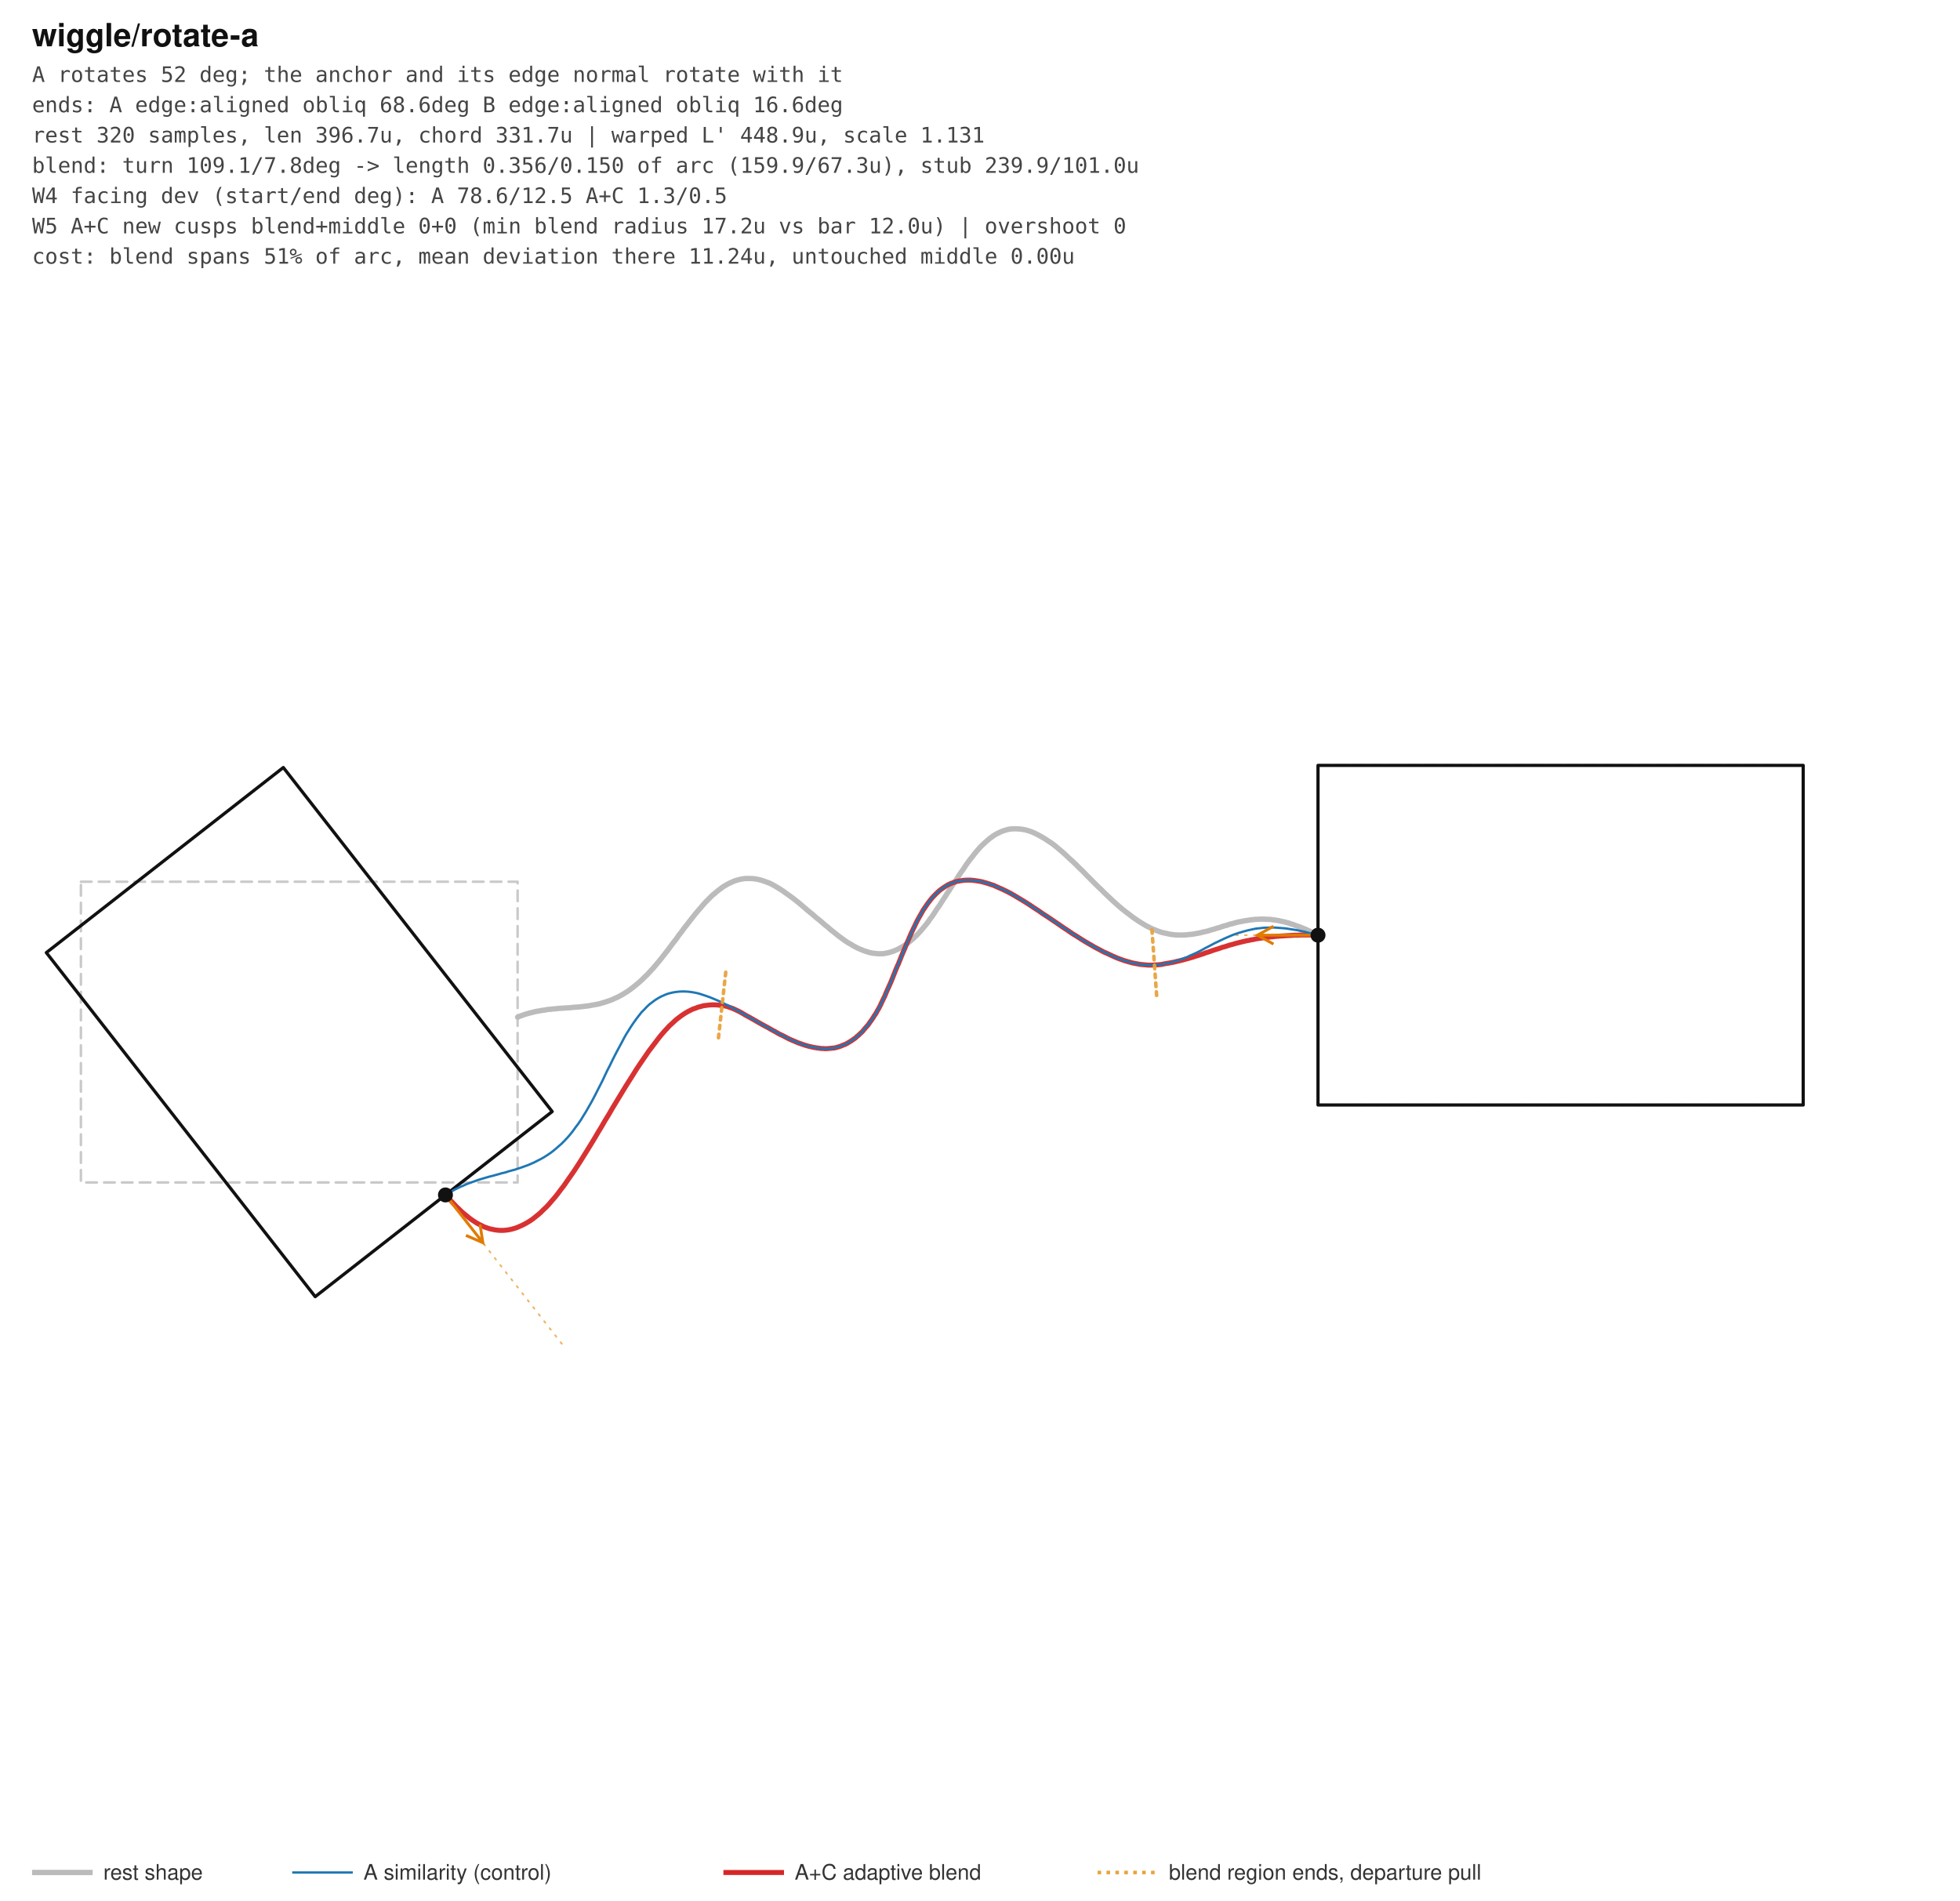
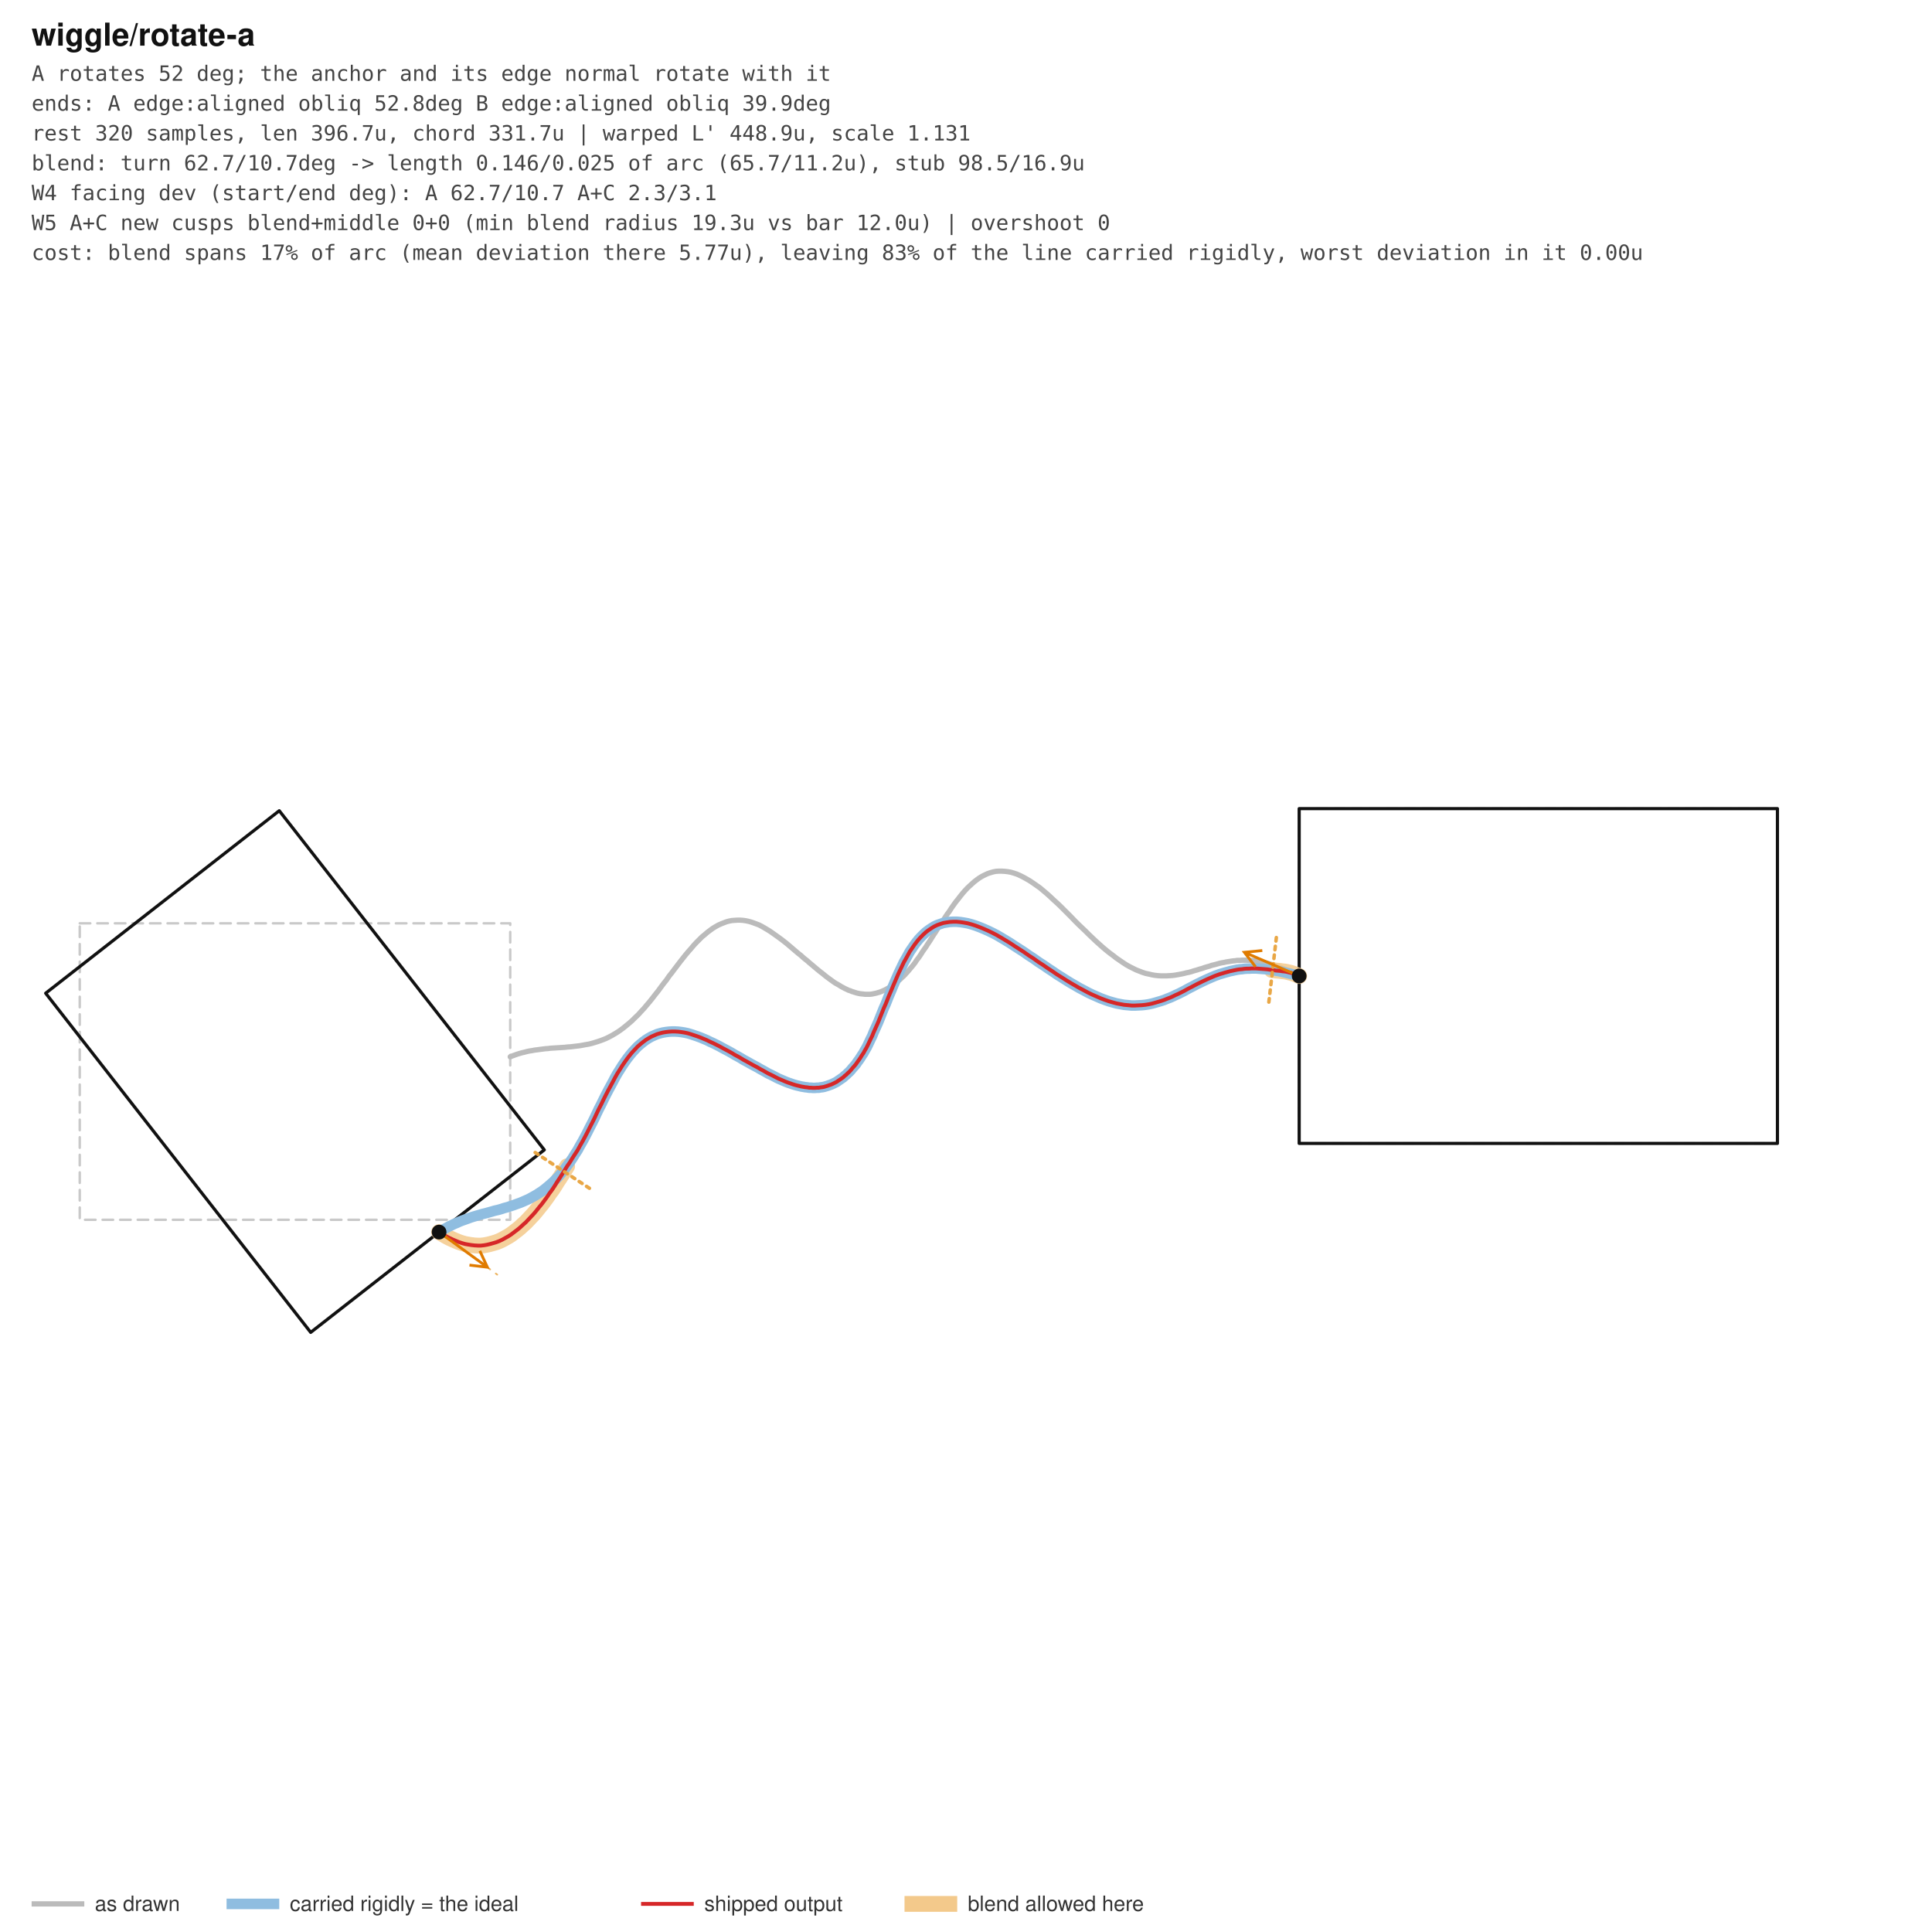
- <svg xmlns="http://www.w3.org/2000/svg" width="1100" height="1067" viewBox="0 0 1100 1067">
-   <rect x="0" y="0" width="1100" height="1067" fill="#ffffff" />
+ <svg xmlns="http://www.w3.org/2000/svg" width="1100" height="1100" viewBox="0 0 1100 1100">
+   <rect x="0" y="0" width="1100" height="1100" fill="#ffffff" />
  <text x="18" y="26" font-family="-apple-system,Helvetica,Arial" font-size="18" font-weight="600" fill="#111">wiggle/rotate-a</text>
  <text x="18" y="46" font-family="ui-monospace,Menlo,monospace" font-size="12" fill="#444">A rotates 52 deg; the anchor and its edge normal rotate with it</text>
-   <text x="18" y="63" font-family="ui-monospace,Menlo,monospace" font-size="12" fill="#444">ends: A edge:aligned obliq 68.6deg   B edge:aligned obliq 16.6deg</text>
+   <text x="18" y="63" font-family="ui-monospace,Menlo,monospace" font-size="12" fill="#444">ends: A edge:aligned obliq 52.8deg   B edge:aligned obliq 39.9deg</text>
  <text x="18" y="80" font-family="ui-monospace,Menlo,monospace" font-size="12" fill="#444">rest 320 samples, len 396.7u, chord 331.7u   |   warped L' 448.9u, scale 1.131</text>
-   <text x="18" y="97" font-family="ui-monospace,Menlo,monospace" font-size="12" fill="#444">blend: turn 109.1/7.8deg -&gt; length 0.356/0.150 of arc (159.9/67.3u), stub 239.9/101.0u</text>
-   <text x="18" y="114" font-family="ui-monospace,Menlo,monospace" font-size="12" fill="#444">W4 facing dev (start/end deg): A 78.6/12.5   A+C 1.3/0.5</text>
-   <text x="18" y="131" font-family="ui-monospace,Menlo,monospace" font-size="12" fill="#444">W5 A+C new cusps blend+middle 0+0 (min blend radius 17.2u vs bar 12.0u)   |   overshoot 0</text>
-   <text x="18" y="148" font-family="ui-monospace,Menlo,monospace" font-size="12" fill="#444">cost: blend spans 51% of arc, mean deviation there 11.24u, untouched middle 0.00u</text>
-   <polyline fill="none" stroke="#c9c9c9" stroke-width="1.40" stroke-linejoin="round" stroke-linecap="round" stroke-dasharray="6,4" points="45.4,494.9 290.5,494.9 290.5,663.7 45.4,663.7 45.4,494.9" />
-   <polyline fill="none" stroke="#c9c9c9" stroke-width="1.40" stroke-linejoin="round" stroke-linecap="round" stroke-dasharray="6,4" points="739.7,429.6 1012.0,429.6 1012.0,620.2 739.7,620.2 739.7,429.6" />
-   <polyline fill="none" stroke="#111111" stroke-width="1.80" stroke-linejoin="round" stroke-linecap="round" points="159.0,430.8 309.9,623.9 176.9,727.8 26.0,534.7 159.0,430.8" />
-   <polyline fill="none" stroke="#111111" stroke-width="1.80" stroke-linejoin="round" stroke-linecap="round" points="739.7,429.6 1012.0,429.6 1012.0,620.2 739.7,620.2 739.7,429.6" />
-   <polyline fill="none" stroke="#bbbbbb" stroke-width="3.00" stroke-linejoin="round" stroke-linecap="round" points="290.5,570.9 291.7,570.4 293.1,569.9 294.5,569.4 295.8,569.0 297.2,568.6 298.5,568.3 300.0,567.9 301.4,567.6 302.8,567.4 304.3,567.1 305.9,566.9 307.4,566.6 308.9,566.5 310.5,566.3 312.0,566.2 313.5,566.0 315.2,565.9 316.8,565.8 318.4,565.7 320.0,565.6 321.6,565.4 323.3,565.3 324.9,565.2 326.6,565.0 328.3,564.8 330.0,564.6 331.7,564.3 333.3,564.0 335.1,563.7 336.8,563.3 338.5,562.8 340.1,562.3 341.9,561.7 343.5,561.1 345.2,560.3 346.8,559.6 348.5,558.7 350.2,557.7 351.8,556.7 353.4,555.6 355.0,554.4 356.6,553.1 358.3,551.7 360.0,550.2 361.7,548.5 363.4,546.9 365.0,545.1 366.7,543.3 368.2,541.5 369.9,539.5 371.5,537.5 373.2,535.3 374.8,533.3 376.4,531.1 377.9,529.1 379.5,527.1 381.0,524.9 382.6,522.9 384.1,520.8 385.7,518.8 387.3,516.7 388.8,514.8 390.3,512.9 391.9,511.0 393.5,509.2 395.0,507.4 396.5,505.8 398.1,504.2 399.7,502.6 401.3,501.3 402.8,500.0 404.4,498.8 405.9,497.7 407.4,496.8 409.0,495.9 410.6,495.2 412.1,494.5 413.7,494.0 415.2,493.6 416.8,493.3 418.3,493.1 419.8,493.1 421.4,493.1 422.9,493.2 424.4,493.4 425.9,493.7 427.4,494.1 428.9,494.6 430.5,495.2 432.1,495.8 433.5,496.5 434.9,497.3 436.4,498.2 437.9,499.1 439.4,500.1 440.8,501.1 442.2,502.1 443.6,503.1 445.1,504.2 446.5,505.3 447.9,506.4 449.2,507.5 450.5,508.6 451.9,509.8 453.3,511.0 454.6,512.1 455.9,513.1 457.1,514.2 458.4,515.3 459.7,516.3 460.9,517.3 462.0,518.3 463.3,519.4 464.6,520.4 465.8,521.5 466.9,522.4 468.1,523.3 469.2,524.2 470.3,525.1 471.5,526.0 472.6,526.8 473.7,527.6 474.8,528.4 475.9,529.1 477.0,529.7 478.0,530.3 479.1,531.0 480.1,531.5 481.0,532.0 482.1,532.5 483.1,532.9 484.1,533.3 485.0,533.7 486.0,534.0 486.9,534.3 487.9,534.6 488.8,534.8 489.8,535.0 490.8,535.1 491.7,535.2 492.6,535.3 493.5,535.3 494.4,535.3 495.3,535.3 496.3,535.2 497.3,535.0 498.2,534.8 499.1,534.6 500.1,534.3 501.1,534.0 502.1,533.6 503.0,533.2 503.9,532.8 504.8,532.3 505.7,531.8 506.6,531.3 507.5,530.7 508.5,530.0 509.4,529.4 510.3,528.7 511.3,527.8 512.4,526.9 513.3,526.0 514.3,525.1 515.2,524.2 516.1,523.2 517.0,522.2 518.0,521.0 519.0,519.8 520.0,518.6 521.0,517.3 521.9,515.9 523.0,514.5 524.1,512.9 525.1,511.3 526.2,509.7 527.2,508.3 528.2,506.7 529.3,505.0 530.3,503.5 531.3,501.9 532.5,500.1 533.5,498.5 534.7,496.6 535.9,494.9 537.0,493.3 538.1,491.5 539.3,489.7 540.5,488.1 541.7,486.2 542.9,484.5 544.2,482.7 545.5,481.1 546.8,479.4 548.1,477.8 549.4,476.3 550.8,474.8 552.3,473.4 553.6,472.2 555.0,471.0 556.3,470.0 557.7,469.0 559.2,468.1 560.8,467.3 562.3,466.6 563.8,466.1 565.5,465.6 567.1,465.3 568.7,465.2 570.3,465.2 572.1,465.3 573.8,465.5 575.5,465.8 577.2,466.3 579.0,466.9 580.8,467.7 582.6,468.6 584.4,469.6 586.3,470.7 588.1,471.9 590.1,473.2 592.1,474.7 594.0,476.3 595.9,477.9 597.8,479.6 599.7,481.4 601.8,483.3 603.7,485.1 605.8,487.2 607.9,489.2 609.9,491.3 612.0,493.4 614.1,495.5 616.1,497.5 618.1,499.4 620.1,501.4 622.1,503.3 624.0,505.1 626.0,506.9 627.9,508.6 629.8,510.2 631.8,511.8 633.7,513.2 635.6,514.7 637.5,516.0 639.4,517.3 641.4,518.5 643.2,519.6 645.0,520.5 646.8,521.4 648.6,522.1 650.4,522.8 652.2,523.4 654.1,523.8 655.8,524.2 657.5,524.5 659.3,524.7 660.9,524.8 662.6,524.8 664.3,524.8 666.0,524.7 667.5,524.5 669.1,524.4 670.8,524.1 672.4,523.8 673.9,523.5 675.4,523.1 676.9,522.8 678.4,522.4 679.9,521.9 681.4,521.5 682.9,521.0 684.4,520.6 685.8,520.1 687.1,519.7 688.6,519.3 690.0,518.8 691.3,518.5 692.8,518.1 694.2,517.7 695.5,517.4 696.8,517.2 698.1,516.9 699.4,516.7 700.7,516.5 702.0,516.3 703.2,516.2 704.5,516.0 705.9,516.0 707.1,515.9 708.4,515.9 709.6,515.9 710.8,516.0 712.1,516.0 713.3,516.1 714.5,516.3 715.6,516.4 716.8,516.6 718.0,516.8 719.1,517.1 720.2,517.3 721.4,517.6 722.5,517.9 723.6,518.2 724.6,518.6 725.7,518.9 726.7,519.3 727.8,519.7 728.9,520.1 730.1,520.5 731.2,521.0 732.3,521.4 733.4,521.9 734.5,522.4 735.5,522.9 736.5,523.3 737.6,523.8 738.7,524.3 739.7,524.9" />
-   <polyline fill="none" stroke="#e8a33d" stroke-width="1.00" stroke-linejoin="round" stroke-linecap="round" stroke-dasharray="1,4" opacity="0.80" points="250.0,670.7 317.0,756.4" />
-   <polyline fill="none" stroke="#e8a33d" stroke-width="1.00" stroke-linejoin="round" stroke-linecap="round" stroke-dasharray="1,4" opacity="0.80" points="739.7,524.9 693.9,524.9" />
-   <polyline fill="none" stroke="#d62728" stroke-width="2.80" stroke-linejoin="round" stroke-linecap="round" opacity="0.95" points="250.0,670.7 251.5,672.3 253.1,674.0 254.6,675.6 256.1,677.2 257.6,678.6 258.9,679.9 260.4,681.2 261.9,682.4 263.2,683.5 264.7,684.6 266.2,685.6 267.6,686.5 269.1,687.3 270.5,688.0 271.9,688.7 273.4,689.2 274.9,689.7 276.3,690.0 277.8,690.3 279.3,690.5 280.7,690.6 282.3,690.6 283.7,690.5 285.3,690.3 286.8,690.0 288.3,689.6 289.9,689.1 291.3,688.5 292.9,687.8 294.5,687.0 295.9,686.2 297.4,685.3 299.0,684.2 300.5,683.0 302.0,681.8 303.5,680.5 305.0,679.0 306.6,677.5 308.1,675.9 309.7,674.0 311.3,672.2 312.9,670.2 314.6,667.9 316.4,665.6 318.2,663.0 320.0,660.4 321.9,657.7 323.8,654.8 325.6,652.0 327.6,648.8 329.6,645.6 331.7,642.2 333.7,638.9 335.7,635.5 337.7,632.2 339.6,628.9 341.7,625.5 343.6,622.2 345.6,618.9 347.6,615.6 349.6,612.3 351.5,609.2 353.4,606.2 355.3,603.2 357.1,600.3 358.9,597.6 360.6,595.1 362.4,592.5 364.1,590.0 365.7,587.9 367.3,585.8 368.8,583.8 370.2,582.0 371.6,580.3 373.0,578.7 374.4,577.2 375.7,575.8 377.0,574.6 378.3,573.4 379.6,572.2 380.8,571.3 382.1,570.3 383.4,569.4 384.8,568.5 386.0,567.8 387.4,567.1 388.8,566.4 390.3,565.9 391.8,565.3 393.4,564.9 394.8,564.5 396.4,564.3 398.0,564.1 399.6,564.0 401.3,564.0 402.9,564.1 404.6,564.3 406.2,564.5 408.0,564.9 409.7,565.5 411.4,566.1 413.1,566.9 414.8,567.7 416.6,568.7 418.4,569.8 420.1,570.7 421.7,571.6 423.3,572.5 425.0,573.5 426.6,574.4 428.2,575.3 429.7,576.1 431.4,577.0 432.9,577.9 434.6,578.8 436.0,579.6 437.4,580.4 438.9,581.1 440.3,581.8 441.8,582.6 443.2,583.3 444.6,583.9 446.0,584.5 447.4,585.1 448.7,585.6 449.9,586.0 451.3,586.5 452.6,586.9 453.7,587.2 455.0,587.5 456.2,587.8 457.4,588.0 458.5,588.2 459.6,588.3 460.7,588.5 461.8,588.5 462.9,588.6 464.0,588.6 465.1,588.5 466.2,588.4 467.2,588.3 468.2,588.2 469.2,588.0 470.2,587.7 471.2,587.4 472.3,587.0 473.2,586.6 474.3,586.2 475.3,585.7 476.3,585.1 477.3,584.5 478.2,583.9 479.2,583.2 480.1,582.6 480.9,581.8 481.8,581.1 482.7,580.2 483.7,579.3 484.5,578.4 485.4,577.3 486.4,576.2 487.4,575.0 488.2,573.8 489.1,572.6 489.9,571.4 490.7,570.1 491.6,568.8 492.4,567.3 493.3,565.8 494.1,564.2 494.9,562.5 495.7,560.8 496.6,559.0 497.4,557.0 498.3,555.0 499.2,553.0 500.0,551.2 500.8,549.2 501.6,547.2 502.4,545.2 503.2,543.2 504.2,541.0 505.0,539.0 505.9,536.7 506.8,534.6 507.7,532.5 508.6,530.3 509.6,528.0 510.5,525.9 511.5,523.6 512.5,521.5 513.6,519.2 514.6,517.1 515.8,514.9 516.9,513.0 518.0,511.0 519.3,509.1 520.6,507.2 521.8,505.6 523.1,504.0 524.4,502.6 525.7,501.3 527.2,499.9 528.8,498.7 530.3,497.7 531.9,496.7 533.6,495.9 535.3,495.3 537.1,494.7 538.9,494.4 540.8,494.1 542.7,494.0 544.7,494.0 546.8,494.2 548.8,494.5 551.0,494.9 553.2,495.5 555.4,496.2 557.8,497.0 560.0,498.0 562.5,499.1 565.0,500.3 567.5,501.6 569.9,503.0 572.4,504.5 574.9,506.0 577.6,507.7 580.1,509.4 582.9,511.2 585.6,513.1 588.4,514.9 591.2,516.8 594.0,518.7 596.6,520.5 599.2,522.2 601.8,524.0 604.4,525.6 606.9,527.2 609.5,528.8 612.1,530.3 614.5,531.7 617.0,533.0 619.4,534.3 621.9,535.4 624.2,536.5 626.7,537.6 629.1,538.5 631.4,539.3 633.5,539.9 635.7,540.5 637.8,540.9 640.0,541.3 642.2,541.5 644.3,541.7 646.2,541.7 648.2,541.6 650.2,541.5 652.0,541.3 653.9,540.9 655.8,540.6 657.4,540.3 659.0,540.0 660.6,539.6 662.3,539.2 663.9,538.8 665.3,538.4 666.8,538.0 668.2,537.6 669.6,537.2 671.0,536.7 672.4,536.3 673.8,535.8 675.2,535.4 676.4,534.9 677.7,534.5 679.0,534.1 680.3,533.6 681.5,533.2 682.8,532.8 684.1,532.4 685.2,532.0 686.4,531.6 687.6,531.3 688.8,530.9 690.0,530.5 691.2,530.2 692.3,529.9 693.6,529.5 694.8,529.2 696.0,528.9 697.2,528.6 698.5,528.3 699.8,528.0 701.0,527.8 702.3,527.5 703.6,527.3 704.8,527.0 706.1,526.8 707.5,526.6 708.8,526.4 710.1,526.3 711.6,526.1 712.9,525.9 714.3,525.8 715.7,525.6 717.1,525.5 718.5,525.4 720.1,525.3 721.7,525.2 723.4,525.1 725.1,525.0 726.8,524.9 728.6,524.9 730.4,524.8 732.1,524.8 733.9,524.8 735.8,524.8 737.8,524.8 739.7,524.9" />
-   <polyline fill="none" stroke="#1f77b4" stroke-width="1.30" stroke-linejoin="round" stroke-linecap="round" points="250.0,670.7 251.3,669.9 252.7,669.1 254.2,668.3 255.6,667.5 257.1,666.8 258.5,666.1 260.0,665.5 261.5,664.8 263.0,664.2 264.7,663.6 266.4,663.0 268.0,662.4 269.6,661.9 271.3,661.4 273.0,660.9 274.7,660.4 276.4,660.0 278.2,659.5 280.0,659.0 281.7,658.5 283.5,658.1 285.3,657.5 287.1,657.0 289.0,656.5 290.8,655.9 292.6,655.3 294.5,654.6 296.2,654.0 298.1,653.2 299.9,652.4 301.6,651.5 303.4,650.6 305.2,649.6 306.9,648.5 308.6,647.4 310.2,646.2 311.9,644.8 313.5,643.4 315.1,642.0 316.7,640.4 318.3,638.7 319.8,637.0 321.4,635.0 322.9,632.9 324.5,630.8 326.0,628.6 327.4,626.3 328.9,623.9 330.2,621.6 331.7,619.0 333.1,616.4 334.5,613.7 335.8,611.1 337.2,608.4 338.5,605.8 339.7,603.2 341.0,600.5 342.3,598.0 343.6,595.3 344.9,592.7 346.3,590.0 347.6,587.6 348.9,585.2 350.2,582.7 351.5,580.4 352.9,578.2 354.2,576.1 355.7,573.9 357.2,571.8 358.6,570.0 360.0,568.2 361.6,566.6 363.0,565.1 364.5,563.7 366.1,562.5 367.7,561.3 369.3,560.3 370.9,559.4 372.5,558.7 374.1,558.0 375.8,557.5 377.4,557.1 379.2,556.8 380.9,556.6 382.5,556.5 384.3,556.5 386.1,556.6 387.8,556.8 389.7,557.1 391.6,557.5 393.3,558.0 395.1,558.6 396.9,559.2 398.8,559.9 400.7,560.7 402.4,561.4 404.2,562.2 406.0,563.1 407.8,564.0 409.6,564.9 411.4,565.9 413.1,566.8 414.8,567.7 416.6,568.7 418.4,569.8 420.1,570.7 421.7,571.6 423.3,572.5 425.0,573.5 426.6,574.4 428.2,575.3 429.7,576.1 431.4,577.0 432.9,577.9 434.6,578.8 436.0,579.6 437.4,580.4 438.9,581.1 440.3,581.8 441.8,582.6 443.2,583.3 444.6,583.9 446.0,584.5 447.4,585.1 448.7,585.6 449.9,586.0 451.3,586.5 452.6,586.9 453.7,587.2 455.0,587.5 456.2,587.8 457.4,588.0 458.5,588.2 459.6,588.3 460.7,588.5 461.8,588.5 462.9,588.6 464.0,588.6 465.1,588.5 466.2,588.4 467.2,588.3 468.2,588.2 469.2,588.0 470.2,587.7 471.2,587.4 472.3,587.0 473.2,586.6 474.3,586.2 475.3,585.7 476.3,585.1 477.3,584.5 478.2,583.9 479.2,583.2 480.1,582.6 480.9,581.8 481.8,581.1 482.7,580.2 483.7,579.3 484.5,578.4 485.4,577.3 486.4,576.2 487.4,575.0 488.2,573.8 489.1,572.6 489.9,571.4 490.7,570.1 491.6,568.8 492.4,567.3 493.3,565.8 494.1,564.2 494.9,562.5 495.7,560.8 496.6,559.0 497.4,557.0 498.3,555.0 499.2,553.0 500.0,551.2 500.8,549.2 501.6,547.2 502.4,545.2 503.2,543.2 504.2,541.0 505.0,539.0 505.9,536.7 506.8,534.6 507.7,532.5 508.6,530.3 509.6,528.0 510.5,525.9 511.5,523.6 512.5,521.5 513.6,519.2 514.6,517.1 515.8,514.9 516.9,513.0 518.0,511.0 519.3,509.1 520.6,507.2 521.8,505.6 523.1,504.0 524.4,502.6 525.7,501.3 527.2,499.9 528.8,498.7 530.3,497.7 531.9,496.7 533.6,495.9 535.3,495.3 537.1,494.7 538.9,494.4 540.8,494.1 542.7,494.0 544.7,494.0 546.8,494.2 548.8,494.5 551.0,494.9 553.2,495.5 555.4,496.2 557.8,497.0 560.0,498.0 562.5,499.1 565.0,500.3 567.5,501.6 569.9,503.0 572.4,504.5 574.9,506.0 577.6,507.7 580.1,509.4 582.9,511.2 585.6,513.1 588.4,514.9 591.2,516.8 594.0,518.7 596.6,520.5 599.2,522.2 601.8,524.0 604.4,525.6 606.9,527.2 609.5,528.8 612.1,530.3 614.5,531.7 617.0,533.0 619.4,534.3 621.9,535.4 624.2,536.5 626.7,537.6 629.1,538.5 631.4,539.3 633.5,539.9 635.7,540.5 637.8,540.9 640.0,541.3 642.2,541.5 644.3,541.7 646.2,541.7 648.2,541.6 650.2,541.5 652.1,541.3 654.0,540.9 655.9,540.6 657.7,540.1 659.4,539.6 661.1,539.1 662.9,538.5 664.6,537.8 666.2,537.2 667.8,536.4 669.4,535.7 671.0,535.0 672.6,534.2 674.2,533.4 675.8,532.5 677.3,531.7 678.7,531.0 680.2,530.2 681.7,529.4 683.2,528.7 684.6,528.0 686.1,527.3 687.6,526.6 689.0,526.0 690.4,525.4 691.8,524.8 693.2,524.3 694.6,523.8 696.0,523.4 697.3,523.0 698.8,522.6 700.2,522.2 701.6,521.9 703.0,521.6 704.4,521.3 705.8,521.1 707.1,521.0 708.5,520.8 709.9,520.7 711.2,520.7 712.5,520.6 713.9,520.6 715.2,520.6 716.4,520.7 717.8,520.8 719.1,520.9 720.4,521.0 721.6,521.1 722.9,521.3 724.1,521.5 725.4,521.7 726.7,521.9 728.1,522.1 729.4,522.4 730.7,522.7 732.0,522.9 733.3,523.3 734.6,523.6 735.8,523.9 737.1,524.2 738.4,524.5 739.7,524.9" />
-   <polyline fill="none" stroke="#e8a33d" stroke-width="2.00" stroke-linejoin="round" stroke-linecap="round" stroke-dasharray="2,3" opacity="0.95" points="407.3,545.7 403.1,583.6" />
-   <polyline fill="none" stroke="#e8a33d" stroke-width="2.00" stroke-linejoin="round" stroke-linecap="round" stroke-dasharray="2,3" opacity="0.95" points="646.5,521.8 649.2,559.8" />
-   <path d="M 250.0 670.7 L 271.0 697.5 M 261.5 693.4 L 271.0 697.5 L 269.4 687.3" fill="none" stroke="#e07b00" stroke-width="1.6" />
-   <path d="M 739.7 524.9 L 705.7 524.9 M 714.7 519.9 L 705.7 524.9 L 714.7 529.9" fill="none" stroke="#e07b00" stroke-width="1.6" />
-   <circle cx="250.0" cy="670.7" r="4.20" fill="#111111" />
-   <circle cx="739.7" cy="524.9" r="4.20" fill="#111111" />
-   <line x1="18" y1="1051" x2="52" y2="1051" stroke="#bbbbbb" stroke-width="3.00" />
-   <text x="58" y="1055" font-family="-apple-system,Helvetica,Arial" font-size="12" fill="#333">rest shape</text>
-   <line x1="164" y1="1051" x2="198" y2="1051" stroke="#1f77b4" stroke-width="1.30" />
-   <text x="204" y="1055" font-family="-apple-system,Helvetica,Arial" font-size="12" fill="#333">A similarity (control)</text>
-   <line x1="406" y1="1051" x2="440" y2="1051" stroke="#d62728" stroke-width="2.80" />
-   <text x="446" y="1055" font-family="-apple-system,Helvetica,Arial" font-size="12" fill="#333">A+C adaptive blend</text>
-   <line x1="616" y1="1051" x2="650" y2="1051" stroke="#e8a33d" stroke-width="2.00" stroke-dasharray="2,3" />
-   <text x="656" y="1055" font-family="-apple-system,Helvetica,Arial" font-size="12" fill="#333">blend region ends, departure pull</text>
+   <text x="18" y="97" font-family="ui-monospace,Menlo,monospace" font-size="12" fill="#444">blend: turn 62.7/10.7deg -&gt; length 0.146/0.025 of arc (65.7/11.2u), stub 98.5/16.9u</text>
+   <text x="18" y="114" font-family="ui-monospace,Menlo,monospace" font-size="12" fill="#444">W4 facing dev (start/end deg): A 62.7/10.7   A+C 2.3/3.1</text>
+   <text x="18" y="131" font-family="ui-monospace,Menlo,monospace" font-size="12" fill="#444">W5 A+C new cusps blend+middle 0+0 (min blend radius 19.3u vs bar 12.0u)   |   overshoot 0</text>
+   <text x="18" y="148" font-family="ui-monospace,Menlo,monospace" font-size="12" fill="#444">cost: blend spans 17% of arc (mean deviation there 5.77u), leaving 83% of the line carried rigidly, worst deviation in it 0.00u</text>
+   <polyline fill="none" stroke="#c9c9c9" stroke-width="1.40" stroke-linejoin="round" stroke-linecap="round" stroke-dasharray="6,4" points="45.4,525.7 290.5,525.7 290.5,694.5 45.4,694.5 45.4,525.7" />
+   <polyline fill="none" stroke="#c9c9c9" stroke-width="1.40" stroke-linejoin="round" stroke-linecap="round" stroke-dasharray="6,4" points="739.7,460.4 1012.0,460.4 1012.0,651.0 739.7,651.0 739.7,460.4" />
+   <polyline fill="none" stroke="#111111" stroke-width="1.80" stroke-linejoin="round" stroke-linecap="round" points="159.0,461.6 309.9,654.7 176.9,758.6 26.0,565.5 159.0,461.6" />
+   <polyline fill="none" stroke="#111111" stroke-width="1.80" stroke-linejoin="round" stroke-linecap="round" points="739.7,460.4 1012.0,460.4 1012.0,651.0 739.7,651.0 739.7,460.4" />
+   <polyline fill="none" stroke="#bbbbbb" stroke-width="3.00" stroke-linejoin="round" stroke-linecap="round" points="290.5,601.7 291.7,601.2 293.1,600.7 294.5,600.2 295.8,599.8 297.2,599.4 298.5,599.1 300.0,598.7 301.4,598.4 302.8,598.2 304.3,597.9 305.9,597.7 307.4,597.5 308.9,597.3 310.5,597.1 312.0,597.0 313.5,596.8 315.2,596.7 316.8,596.6 318.4,596.5 320.0,596.4 321.6,596.3 323.3,596.1 324.9,596.0 326.6,595.8 328.3,595.6 330.0,595.4 331.7,595.1 333.3,594.8 335.1,594.5 336.8,594.1 338.5,593.6 340.1,593.1 341.9,592.5 343.5,591.9 345.2,591.2 346.8,590.4 348.5,589.5 350.2,588.5 351.8,587.5 353.4,586.4 355.0,585.2 356.6,583.9 358.3,582.5 360.0,581.0 361.7,579.3 363.4,577.7 365.0,575.9 366.7,574.1 368.2,572.3 369.9,570.3 371.5,568.3 373.2,566.1 374.8,564.1 376.4,561.9 377.9,559.9 379.5,557.9 381.0,555.7 382.6,553.7 384.1,551.7 385.7,549.6 387.3,547.5 388.8,545.6 390.3,543.7 391.9,541.8 393.5,540.0 395.0,538.2 396.5,536.6 398.1,535.0 399.7,533.4 401.3,532.1 402.8,530.8 404.4,529.6 405.9,528.5 407.4,527.6 409.0,526.7 410.6,526.0 412.1,525.4 413.7,524.8 415.2,524.4 416.8,524.1 418.3,524.0 419.8,523.9 421.4,523.9 422.9,524.0 424.4,524.2 425.9,524.5 427.4,524.9 428.9,525.4 430.5,526.0 432.1,526.6 433.5,527.3 434.9,528.1 436.4,529.0 437.9,529.9 439.4,530.9 440.8,531.9 442.2,532.9 443.6,533.9 445.1,535.0 446.5,536.1 447.9,537.2 449.2,538.3 450.5,539.4 451.9,540.6 453.3,541.8 454.6,542.9 455.9,543.9 457.1,545.0 458.4,546.1 459.7,547.1 460.9,548.2 462.0,549.1 463.3,550.2 464.6,551.3 465.8,552.3 466.9,553.2 468.1,554.1 469.2,555.0 470.3,555.9 471.5,556.8 472.6,557.6 473.7,558.4 474.8,559.2 475.9,559.9 477.0,560.5 478.0,561.1 479.1,561.8 480.1,562.3 481.0,562.8 482.1,563.3 483.1,563.8 484.1,564.1 485.0,564.5 486.0,564.8 486.9,565.1 487.9,565.4 488.8,565.6 489.8,565.8 490.8,565.9 491.7,566.0 492.6,566.1 493.5,566.1 494.4,566.1 495.3,566.1 496.3,566.0 497.3,565.8 498.2,565.6 499.1,565.4 500.1,565.1 501.1,564.8 502.1,564.4 503.0,564.0 503.9,563.6 504.8,563.1 505.7,562.6 506.6,562.1 507.5,561.5 508.5,560.8 509.4,560.2 510.3,559.5 511.3,558.6 512.4,557.7 513.3,556.8 514.3,555.9 515.2,555.0 516.1,554.0 517.0,553.0 518.0,551.8 519.0,550.6 520.0,549.4 521.0,548.1 521.9,546.7 523.0,545.3 524.1,543.7 525.1,542.1 526.2,540.5 527.2,539.1 528.2,537.5 529.3,535.9 530.3,534.3 531.3,532.7 532.5,530.9 533.5,529.3 534.7,527.4 535.9,525.7 537.0,524.1 538.1,522.3 539.3,520.5 540.5,518.9 541.7,517.0 542.9,515.3 544.2,513.5 545.5,511.9 546.8,510.2 548.1,508.6 549.4,507.1 550.8,505.6 552.3,504.2 553.6,503.0 555.0,501.8 556.3,500.8 557.7,499.8 559.2,498.9 560.8,498.1 562.3,497.4 563.8,496.9 565.5,496.4 567.1,496.1 568.7,496.0 570.3,496.0 572.1,496.1 573.8,496.3 575.5,496.6 577.2,497.1 579.0,497.7 580.8,498.5 582.6,499.4 584.4,500.4 586.3,501.5 588.1,502.7 590.1,504.1 592.1,505.5 594.0,507.1 595.9,508.7 597.8,510.4 599.7,512.2 601.8,514.1 603.7,515.9 605.8,518.0 607.9,520.1 609.9,522.1 612.0,524.3 614.1,526.4 616.1,528.3 618.1,530.2 620.1,532.2 622.1,534.1 624.0,535.9 626.0,537.7 627.9,539.4 629.8,541.0 631.8,542.6 633.7,544.0 635.6,545.5 637.5,546.8 639.4,548.1 641.4,549.4 643.2,550.4 645.0,551.3 646.8,552.2 648.6,552.9 650.4,553.6 652.2,554.2 654.1,554.6 655.8,555.0 657.5,555.3 659.3,555.5 660.9,555.6 662.6,555.6 664.3,555.6 666.0,555.5 667.5,555.4 669.1,555.2 670.8,554.9 672.4,554.6 673.9,554.3 675.4,553.9 676.9,553.6 678.4,553.2 679.9,552.7 681.4,552.3 682.9,551.8 684.4,551.4 685.8,550.9 687.1,550.5 688.6,550.1 690.0,549.6 691.3,549.3 692.8,548.9 694.2,548.5 695.5,548.2 696.8,548.0 698.1,547.7 699.4,547.5 700.7,547.3 702.0,547.1 703.2,547.0 704.5,546.8 705.9,546.8 707.1,546.7 708.4,546.7 709.6,546.7 710.8,546.8 712.1,546.8 713.3,546.9 714.5,547.1 715.6,547.2 716.8,547.4 718.0,547.6 719.1,547.9 720.2,548.1 721.4,548.4 722.5,548.7 723.6,549.0 724.6,549.4 725.7,549.7 726.7,550.1 727.8,550.5 728.9,550.9 730.1,551.3 731.2,551.8 732.3,552.2 733.4,552.7 734.5,553.2 735.5,553.7 736.5,554.1 737.6,554.6 738.7,555.1 739.7,555.7" />
+   <polyline fill="none" stroke="#e8a33d" stroke-width="1.00" stroke-linejoin="round" stroke-linecap="round" stroke-dasharray="1,4" opacity="0.80" points="250.0,701.5 286.1,727.9" />
+   <polyline fill="none" stroke="#e8a33d" stroke-width="1.00" stroke-linejoin="round" stroke-linecap="round" stroke-dasharray="1,4" opacity="0.80" points="739.7,555.7 732.7,552.6" />
+   <polyline fill="none" stroke="#f3c98b" stroke-width="9.00" stroke-linejoin="round" stroke-linecap="round" opacity="0.85" points="250.0,701.5 251.9,702.6 253.9,703.8 255.8,704.8 257.7,705.7 259.6,706.5 261.3,707.2 263.1,707.8 264.9,708.3 266.6,708.6 268.5,708.9 270.3,709.1 272.1,709.2 273.8,709.2 275.6,709.0 277.3,708.7 279.0,708.3 280.8,707.8 282.5,707.3 284.3,706.6 286.0,705.8 287.6,704.9 289.4,703.9 291.1,702.8 292.8,701.5 294.4,700.3 296.1,698.9 297.7,697.4 299.3,696.0 300.9,694.3 302.5,692.6 304.0,691.0 305.5,689.2 307.0,687.3 308.5,685.5 310.0,683.5 311.4,681.6 312.8,679.5 314.3,677.5 315.7,675.4 317.1,673.1 318.5,671.0 319.9,668.8 321.4,666.4 322.9,664.0" />
+   <polyline fill="none" stroke="#f3c98b" stroke-width="9.00" stroke-linejoin="round" stroke-linecap="round" opacity="0.85" points="739.7,555.7 738.1,555.0 736.5,554.4 735.0,553.9 733.7,553.6 732.5,553.3 731.3,553.1 730.1,553.0 728.9,552.8 727.8,552.7 726.5,552.6 725.3,552.4 724.1,552.3" />
+   <polyline fill="none" stroke="#8fbde0" stroke-width="6.00" stroke-linejoin="round" stroke-linecap="round" points="250.0,701.5 251.3,700.7 252.7,699.9 254.2,699.1 255.6,698.3 257.1,697.6 258.5,696.9 260.0,696.3 261.5,695.6 263.0,695.0 264.7,694.4 266.4,693.8 268.0,693.2 269.6,692.7 271.3,692.2 273.0,691.7 274.7,691.2 276.4,690.8 278.2,690.3 280.0,689.8 281.7,689.3 283.5,688.9 285.3,688.4 287.1,687.8 289.0,687.3 290.8,686.7 292.6,686.1 294.5,685.4 296.2,684.8 298.1,684.0 299.9,683.2 301.6,682.4 303.4,681.4 305.2,680.4 306.9,679.3 308.6,678.2 310.2,677.0 311.9,675.6 313.5,674.2 315.1,672.8 316.7,671.2 318.3,669.5 319.8,667.8 321.4,665.8 322.9,663.7 324.5,661.6 326.0,659.4 327.4,657.1 328.9,654.8 330.2,652.4 331.7,649.8 333.1,647.2 334.5,644.5 335.8,641.9 337.2,639.2 338.5,636.6 339.7,634.0 341.0,631.3 342.3,628.8 343.6,626.1 344.9,623.5 346.3,620.8 347.6,618.4 348.9,616.0 350.2,613.5 351.5,611.2 352.9,609.0 354.2,606.9 355.7,604.7 357.2,602.6 358.6,600.8 360.0,599.1 361.6,597.4 363.0,595.9 364.5,594.6 366.1,593.3 367.7,592.1 369.3,591.1 370.9,590.2 372.5,589.5 374.1,588.8 375.8,588.3 377.4,587.9 379.2,587.6 380.9,587.4 382.5,587.3 384.3,587.3 386.1,587.4 387.8,587.6 389.7,587.9 391.6,588.3 393.3,588.8 395.1,589.4 396.9,590.0 398.8,590.7 400.7,591.5 402.4,592.2 404.2,593.1 406.0,593.9 407.8,594.8 409.6,595.7 411.4,596.7 413.1,597.6 414.8,598.5 416.6,599.5 418.4,600.6 420.1,601.5 421.7,602.4 423.3,603.4 425.0,604.3 426.6,605.2 428.2,606.1 429.7,606.9 431.4,607.8 432.9,608.7 434.6,609.6 436.0,610.4 437.4,611.2 438.9,611.9 440.3,612.6 441.8,613.4 443.2,614.1 444.6,614.7 446.0,615.3 447.4,615.9 448.7,616.4 449.9,616.8 451.3,617.3 452.6,617.7 453.7,618.0 455.0,618.3 456.2,618.6 457.4,618.8 458.5,619.0 459.6,619.1 460.7,619.3 461.8,619.3 462.9,619.4 464.0,619.4 465.1,619.3 466.2,619.3 467.2,619.1 468.2,619.0 469.2,618.8 470.2,618.5 471.2,618.2 472.3,617.8 473.2,617.5 474.3,617.0 475.3,616.5 476.3,616.0 477.3,615.3 478.2,614.7 479.2,614.0 480.1,613.4 480.9,612.6 481.8,611.9 482.7,611.0 483.7,610.1 484.5,609.2 485.4,608.1 486.4,607.0 487.4,605.8 488.2,604.6 489.1,603.4 489.9,602.2 490.7,600.9 491.6,599.6 492.4,598.1 493.3,596.6 494.1,595.0 494.9,593.3 495.7,591.6 496.6,589.8 497.4,587.8 498.3,585.8 499.2,583.8 500.0,582.0 500.8,580.0 501.6,578.0 502.4,576.0 503.2,574.0 504.2,571.8 505.0,569.8 505.9,567.5 506.8,565.4 507.7,563.3 508.6,561.1 509.6,558.8 510.5,556.7 511.5,554.4 512.5,552.3 513.6,550.0 514.6,547.9 515.8,545.8 516.9,543.8 518.0,541.8 519.3,539.9 520.6,538.0 521.8,536.4 523.1,534.8 524.4,533.4 525.7,532.1 527.2,530.7 528.8,529.5 530.3,528.5 531.9,527.5 533.6,526.7 535.3,526.1 537.1,525.5 538.9,525.2 540.8,524.9 542.7,524.8 544.7,524.8 546.8,525.0 548.8,525.3 551.0,525.7 553.2,526.3 555.4,527.0 557.8,527.9 560.0,528.8 562.5,529.9 565.0,531.1 567.5,532.4 569.9,533.8 572.4,535.3 574.9,536.8 577.6,538.6 580.1,540.2 582.9,542.0 585.6,543.9 588.4,545.7 591.2,547.7 594.0,549.5 596.6,551.3 599.2,553.0 601.8,554.8 604.4,556.4 606.9,558.0 609.5,559.6 612.1,561.1 614.5,562.5 617.0,563.8 619.4,565.1 621.9,566.3 624.2,567.3 626.7,568.4 629.1,569.3 631.4,570.1 633.5,570.7 635.7,571.3 637.8,571.7 640.0,572.1 642.2,572.3 644.3,572.5 646.2,572.5 648.2,572.4 650.2,572.3 652.1,572.1 654.0,571.8 655.9,571.4 657.7,570.9 659.4,570.4 661.1,569.9 662.9,569.3 664.6,568.6 666.2,568.0 667.8,567.3 669.4,566.5 671.0,565.8 672.6,565.0 674.2,564.2 675.8,563.3 677.3,562.5 678.7,561.8 680.2,561.0 681.7,560.2 683.2,559.5 684.6,558.8 686.1,558.1 687.6,557.4 689.0,556.8 690.4,556.2 691.8,555.6 693.2,555.1 694.6,554.6 696.0,554.2 697.3,553.8 698.8,553.4 700.2,553.0 701.6,552.7 703.0,552.4 704.4,552.1 705.8,551.9 707.1,551.8 708.5,551.6 709.9,551.5 711.2,551.5 712.5,551.4 713.9,551.4 715.2,551.4 716.4,551.5 717.8,551.6 719.1,551.7 720.4,551.8 721.6,551.9 722.9,552.1 724.1,552.3 725.4,552.5 726.7,552.7 728.1,552.9 729.4,553.2 730.7,553.5 732.0,553.8 733.3,554.1 734.6,554.4 735.8,554.7 737.1,555.0 738.4,555.3 739.7,555.7" />
+   <polyline fill="none" stroke="#d62728" stroke-width="2.20" stroke-linejoin="round" stroke-linecap="round" points="250.0,701.5 251.9,702.6 253.9,703.8 255.8,704.8 257.7,705.7 259.6,706.5 261.3,707.2 263.1,707.8 264.9,708.3 266.6,708.6 268.5,708.9 270.3,709.1 272.1,709.2 273.8,709.2 275.6,709.0 277.3,708.7 279.0,708.3 280.8,707.8 282.5,707.3 284.3,706.6 286.0,705.8 287.6,704.9 289.4,703.9 291.1,702.8 292.8,701.5 294.4,700.3 296.1,698.9 297.7,697.4 299.3,696.0 300.9,694.3 302.5,692.6 304.0,691.0 305.5,689.2 307.0,687.3 308.5,685.5 310.0,683.5 311.4,681.6 312.8,679.5 314.3,677.5 315.7,675.4 317.1,673.1 318.5,671.0 319.9,668.8 321.4,666.4 322.9,664.0 324.5,661.7 325.9,659.4 327.4,657.1 328.9,654.8 330.2,652.4 331.7,649.8 333.1,647.2 334.5,644.5 335.8,641.9 337.2,639.2 338.5,636.6 339.7,634.0 341.0,631.3 342.3,628.8 343.6,626.1 344.9,623.5 346.3,620.8 347.6,618.4 348.9,616.0 350.2,613.5 351.5,611.2 352.9,609.0 354.2,606.9 355.7,604.7 357.2,602.6 358.6,600.8 360.0,599.1 361.6,597.4 363.0,595.9 364.5,594.6 366.1,593.3 367.7,592.1 369.3,591.1 370.9,590.2 372.5,589.5 374.1,588.8 375.8,588.3 377.4,587.9 379.2,587.6 380.9,587.4 382.5,587.3 384.3,587.3 386.1,587.4 387.8,587.6 389.7,587.9 391.6,588.3 393.3,588.8 395.1,589.4 396.9,590.0 398.8,590.7 400.7,591.5 402.4,592.2 404.2,593.1 406.0,593.9 407.8,594.8 409.6,595.7 411.4,596.7 413.1,597.6 414.8,598.5 416.6,599.5 418.4,600.6 420.1,601.5 421.7,602.4 423.3,603.4 425.0,604.3 426.6,605.2 428.2,606.1 429.7,606.9 431.4,607.8 432.9,608.7 434.6,609.6 436.0,610.4 437.4,611.2 438.9,611.9 440.3,612.6 441.8,613.4 443.2,614.1 444.6,614.7 446.0,615.3 447.4,615.9 448.7,616.4 449.9,616.8 451.3,617.3 452.6,617.7 453.7,618.0 455.0,618.3 456.2,618.6 457.4,618.8 458.5,619.0 459.6,619.1 460.7,619.3 461.8,619.3 462.9,619.4 464.0,619.4 465.1,619.3 466.2,619.3 467.2,619.1 468.2,619.0 469.2,618.8 470.2,618.5 471.2,618.2 472.3,617.8 473.2,617.5 474.3,617.0 475.3,616.5 476.3,616.0 477.3,615.3 478.2,614.7 479.2,614.0 480.1,613.4 480.9,612.6 481.8,611.9 482.7,611.0 483.7,610.1 484.5,609.2 485.4,608.1 486.4,607.0 487.4,605.8 488.2,604.6 489.1,603.4 489.9,602.2 490.7,600.9 491.6,599.6 492.4,598.1 493.3,596.6 494.1,595.0 494.9,593.3 495.7,591.6 496.6,589.8 497.4,587.8 498.3,585.8 499.2,583.8 500.0,582.0 500.8,580.0 501.6,578.0 502.4,576.0 503.2,574.0 504.2,571.8 505.0,569.8 505.9,567.5 506.8,565.4 507.7,563.3 508.6,561.1 509.6,558.8 510.5,556.7 511.5,554.4 512.5,552.3 513.6,550.0 514.6,547.9 515.8,545.8 516.9,543.8 518.0,541.8 519.3,539.9 520.6,538.0 521.8,536.4 523.1,534.8 524.4,533.4 525.7,532.1 527.2,530.7 528.8,529.5 530.3,528.5 531.9,527.5 533.6,526.7 535.3,526.1 537.1,525.5 538.9,525.2 540.8,524.9 542.7,524.8 544.7,524.8 546.8,525.0 548.8,525.3 551.0,525.7 553.2,526.3 555.4,527.0 557.8,527.9 560.0,528.8 562.5,529.9 565.0,531.1 567.5,532.4 569.9,533.8 572.4,535.3 574.9,536.8 577.6,538.6 580.1,540.2 582.9,542.0 585.6,543.9 588.4,545.7 591.2,547.7 594.0,549.5 596.6,551.3 599.2,553.0 601.8,554.8 604.4,556.4 606.9,558.0 609.5,559.6 612.1,561.1 614.5,562.5 617.0,563.8 619.4,565.1 621.9,566.3 624.2,567.3 626.7,568.4 629.1,569.3 631.4,570.1 633.5,570.7 635.7,571.3 637.8,571.7 640.0,572.1 642.2,572.3 644.3,572.5 646.2,572.5 648.2,572.4 650.2,572.3 652.1,572.1 654.0,571.8 655.9,571.4 657.7,570.9 659.4,570.4 661.1,569.9 662.9,569.3 664.6,568.6 666.2,568.0 667.8,567.3 669.4,566.5 671.0,565.8 672.6,565.0 674.2,564.2 675.8,563.3 677.3,562.5 678.7,561.8 680.2,561.0 681.7,560.2 683.2,559.5 684.6,558.8 686.1,558.1 687.6,557.4 689.0,556.8 690.4,556.2 691.8,555.6 693.2,555.1 694.6,554.6 696.0,554.2 697.3,553.8 698.8,553.4 700.2,553.0 701.6,552.7 703.0,552.4 704.4,552.1 705.8,551.9 707.1,551.8 708.5,551.6 709.9,551.5 711.2,551.5 712.5,551.4 713.9,551.4 715.2,551.4 716.4,551.5 717.8,551.6 719.1,551.7 720.4,551.8 721.6,551.9 722.9,552.1 724.1,552.3 725.3,552.4 726.5,552.6 727.8,552.7 728.9,552.8 730.1,553.0 731.3,553.1 732.5,553.3 733.7,553.6 735.0,553.9 736.5,554.4 738.1,555.0 739.7,555.7" />
+   <polyline fill="none" stroke="#e8a33d" stroke-width="2.00" stroke-linejoin="round" stroke-linecap="round" stroke-dasharray="2,3" opacity="0.95" points="304.7,656.2 336.6,677.2" />
+   <polyline fill="none" stroke="#e8a33d" stroke-width="2.00" stroke-linejoin="round" stroke-linecap="round" stroke-dasharray="2,3" opacity="0.95" points="726.7,533.8 722.3,571.7" />
+   <path d="M 250.0 701.5 L 277.5 721.5 M 267.3 720.3 L 277.5 721.5 L 273.2 712.2" fill="none" stroke="#e07b00" stroke-width="1.6" />
+   <path d="M 739.7 555.7 L 708.5 542.2 M 718.7 541.2 L 708.5 542.2 L 714.8 550.4" fill="none" stroke="#e07b00" stroke-width="1.6" />
+   <circle cx="250.0" cy="701.5" r="4.20" fill="#111111" />
+   <circle cx="739.7" cy="555.7" r="4.20" fill="#111111" />
+   <line x1="18" y1="1084" x2="48" y2="1084" stroke="#bbbbbb" stroke-width="3.00" />
+   <text x="54" y="1088" font-family="-apple-system,Helvetica,Arial" font-size="12" fill="#333">as drawn</text>
+   <line x1="129" y1="1084" x2="159" y2="1084" stroke="#8fbde0" stroke-width="6.00" />
+   <text x="165" y="1088" font-family="-apple-system,Helvetica,Arial" font-size="12" fill="#333">carried rigidly = the ideal</text>
+   <line x1="365" y1="1084" x2="395" y2="1084" stroke="#d62728" stroke-width="2.20" />
+   <text x="401" y="1088" font-family="-apple-system,Helvetica,Arial" font-size="12" fill="#333">shipped output</text>
+   <line x1="515" y1="1084" x2="545" y2="1084" stroke="#f3c98b" stroke-width="9.00" />
+   <text x="551" y="1088" font-family="-apple-system,Helvetica,Arial" font-size="12" fill="#333">blend allowed here</text>
</svg>
